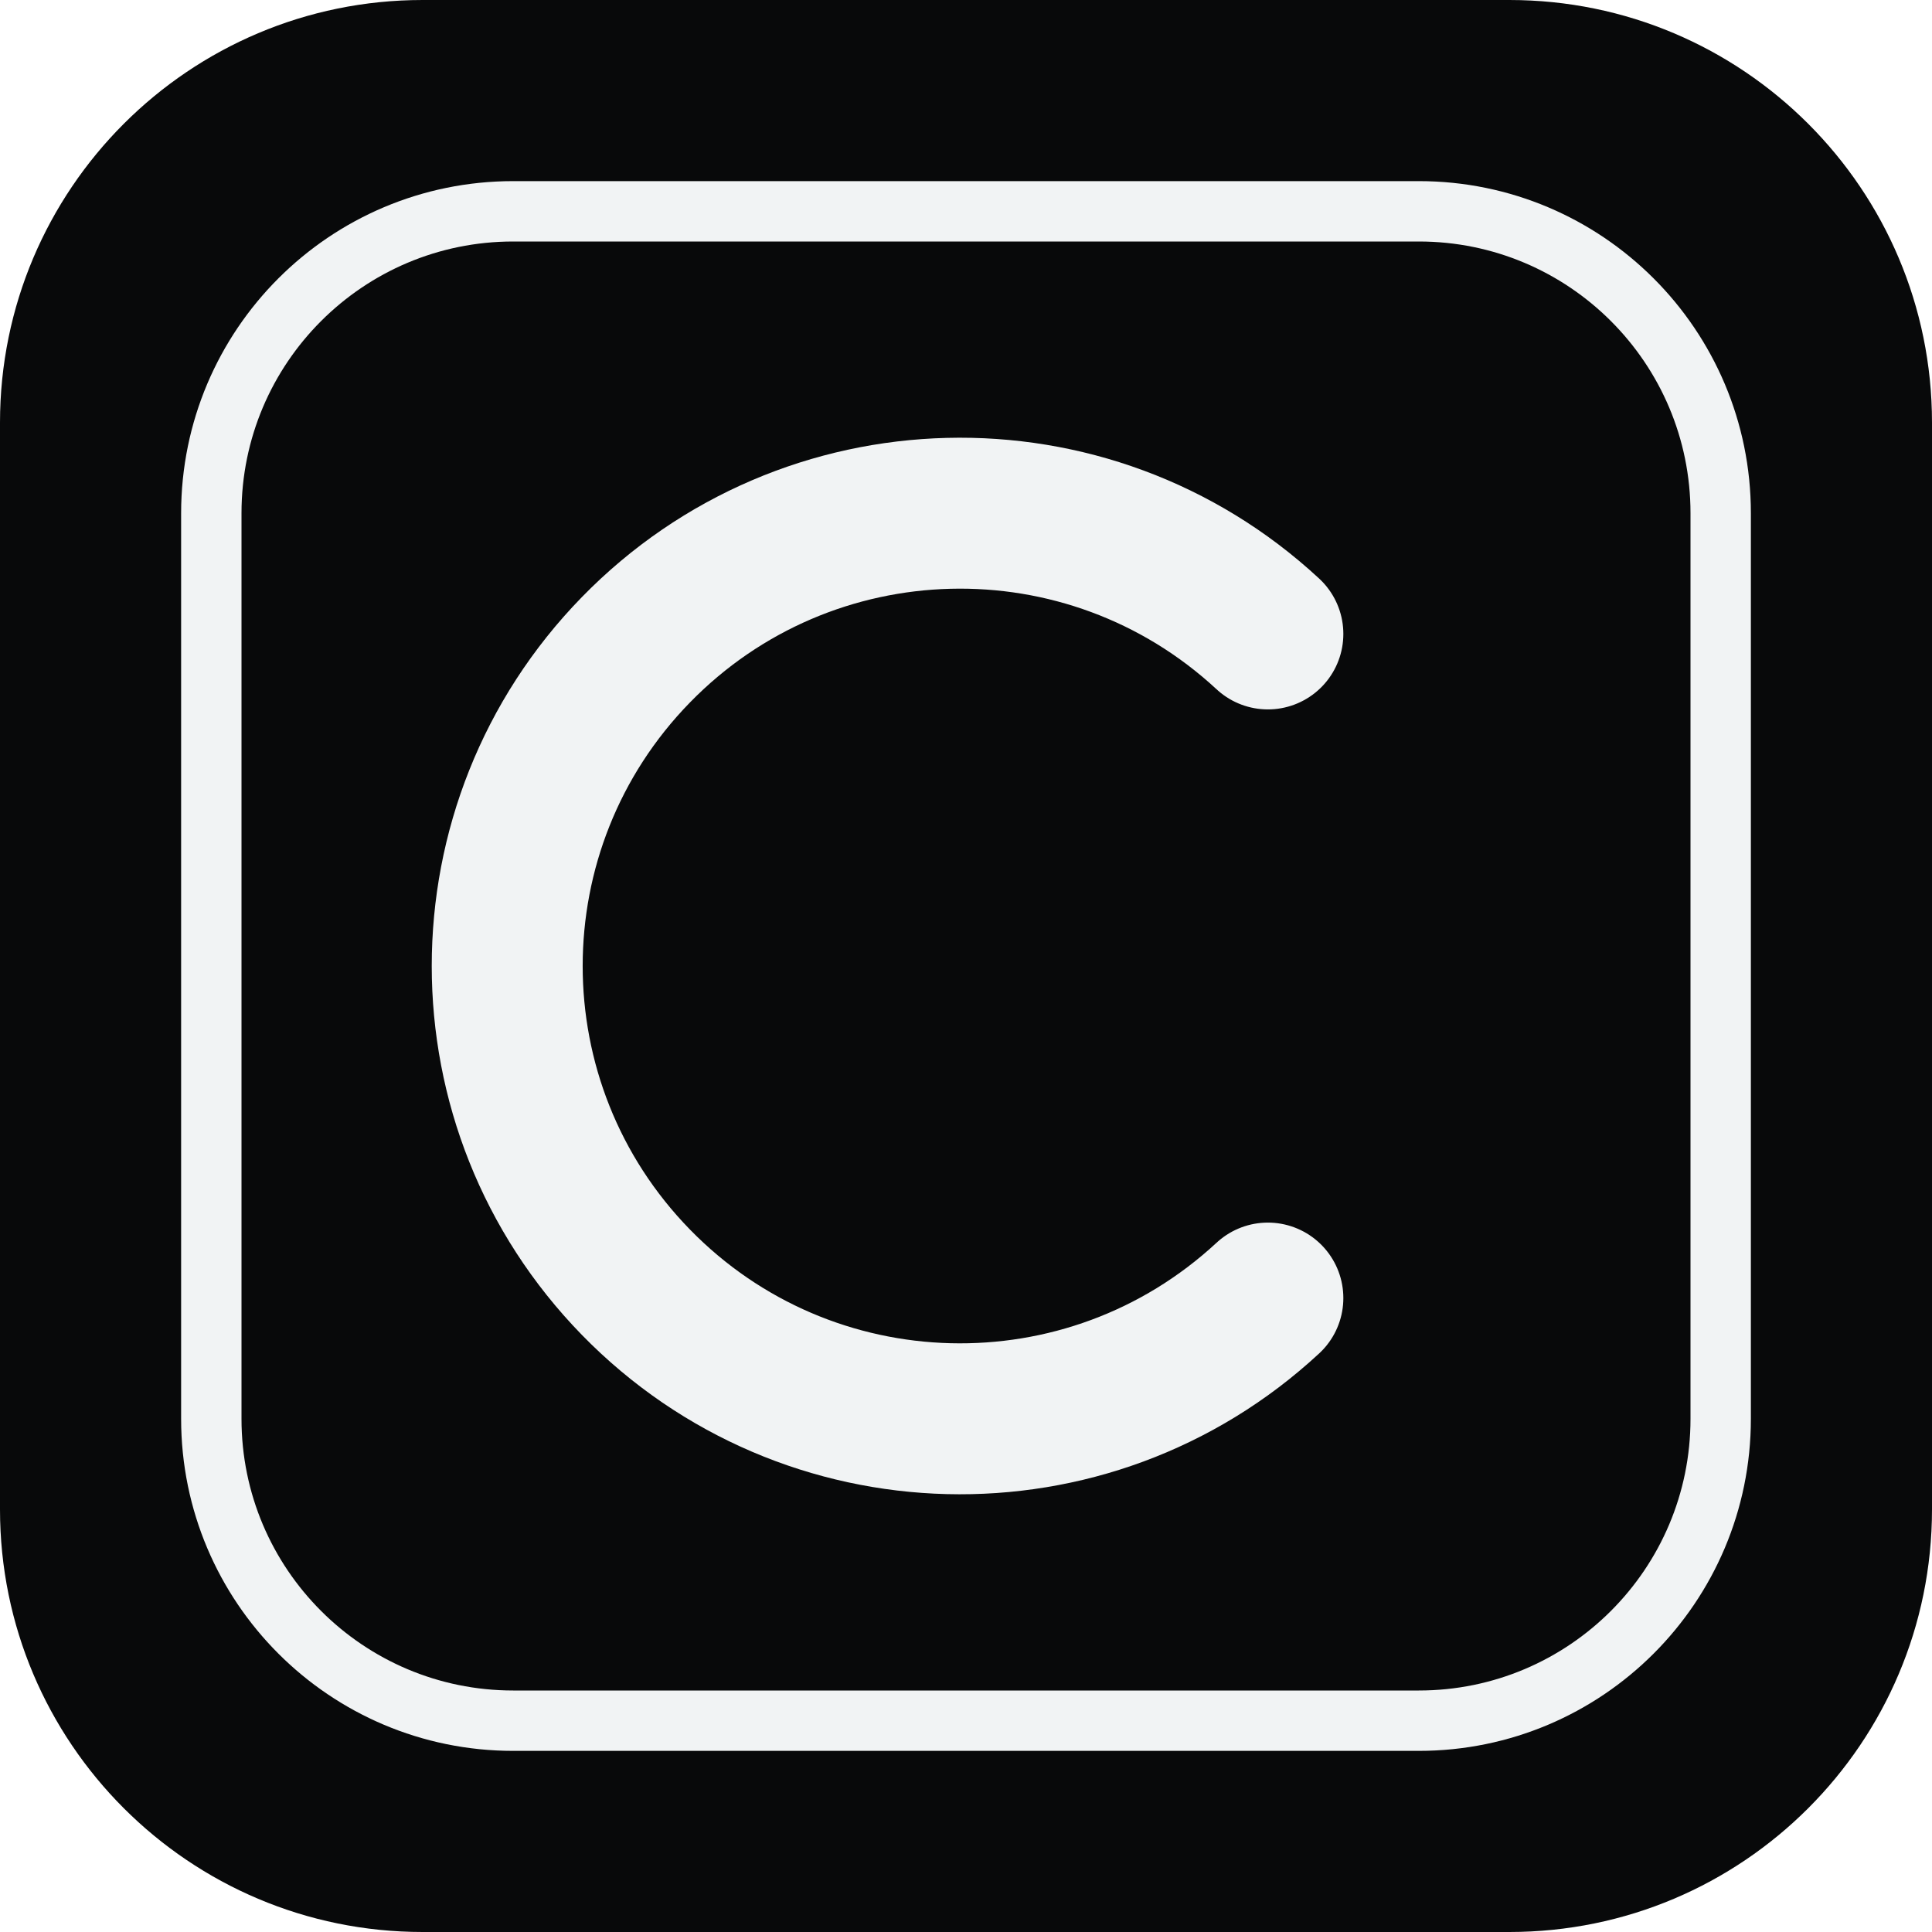
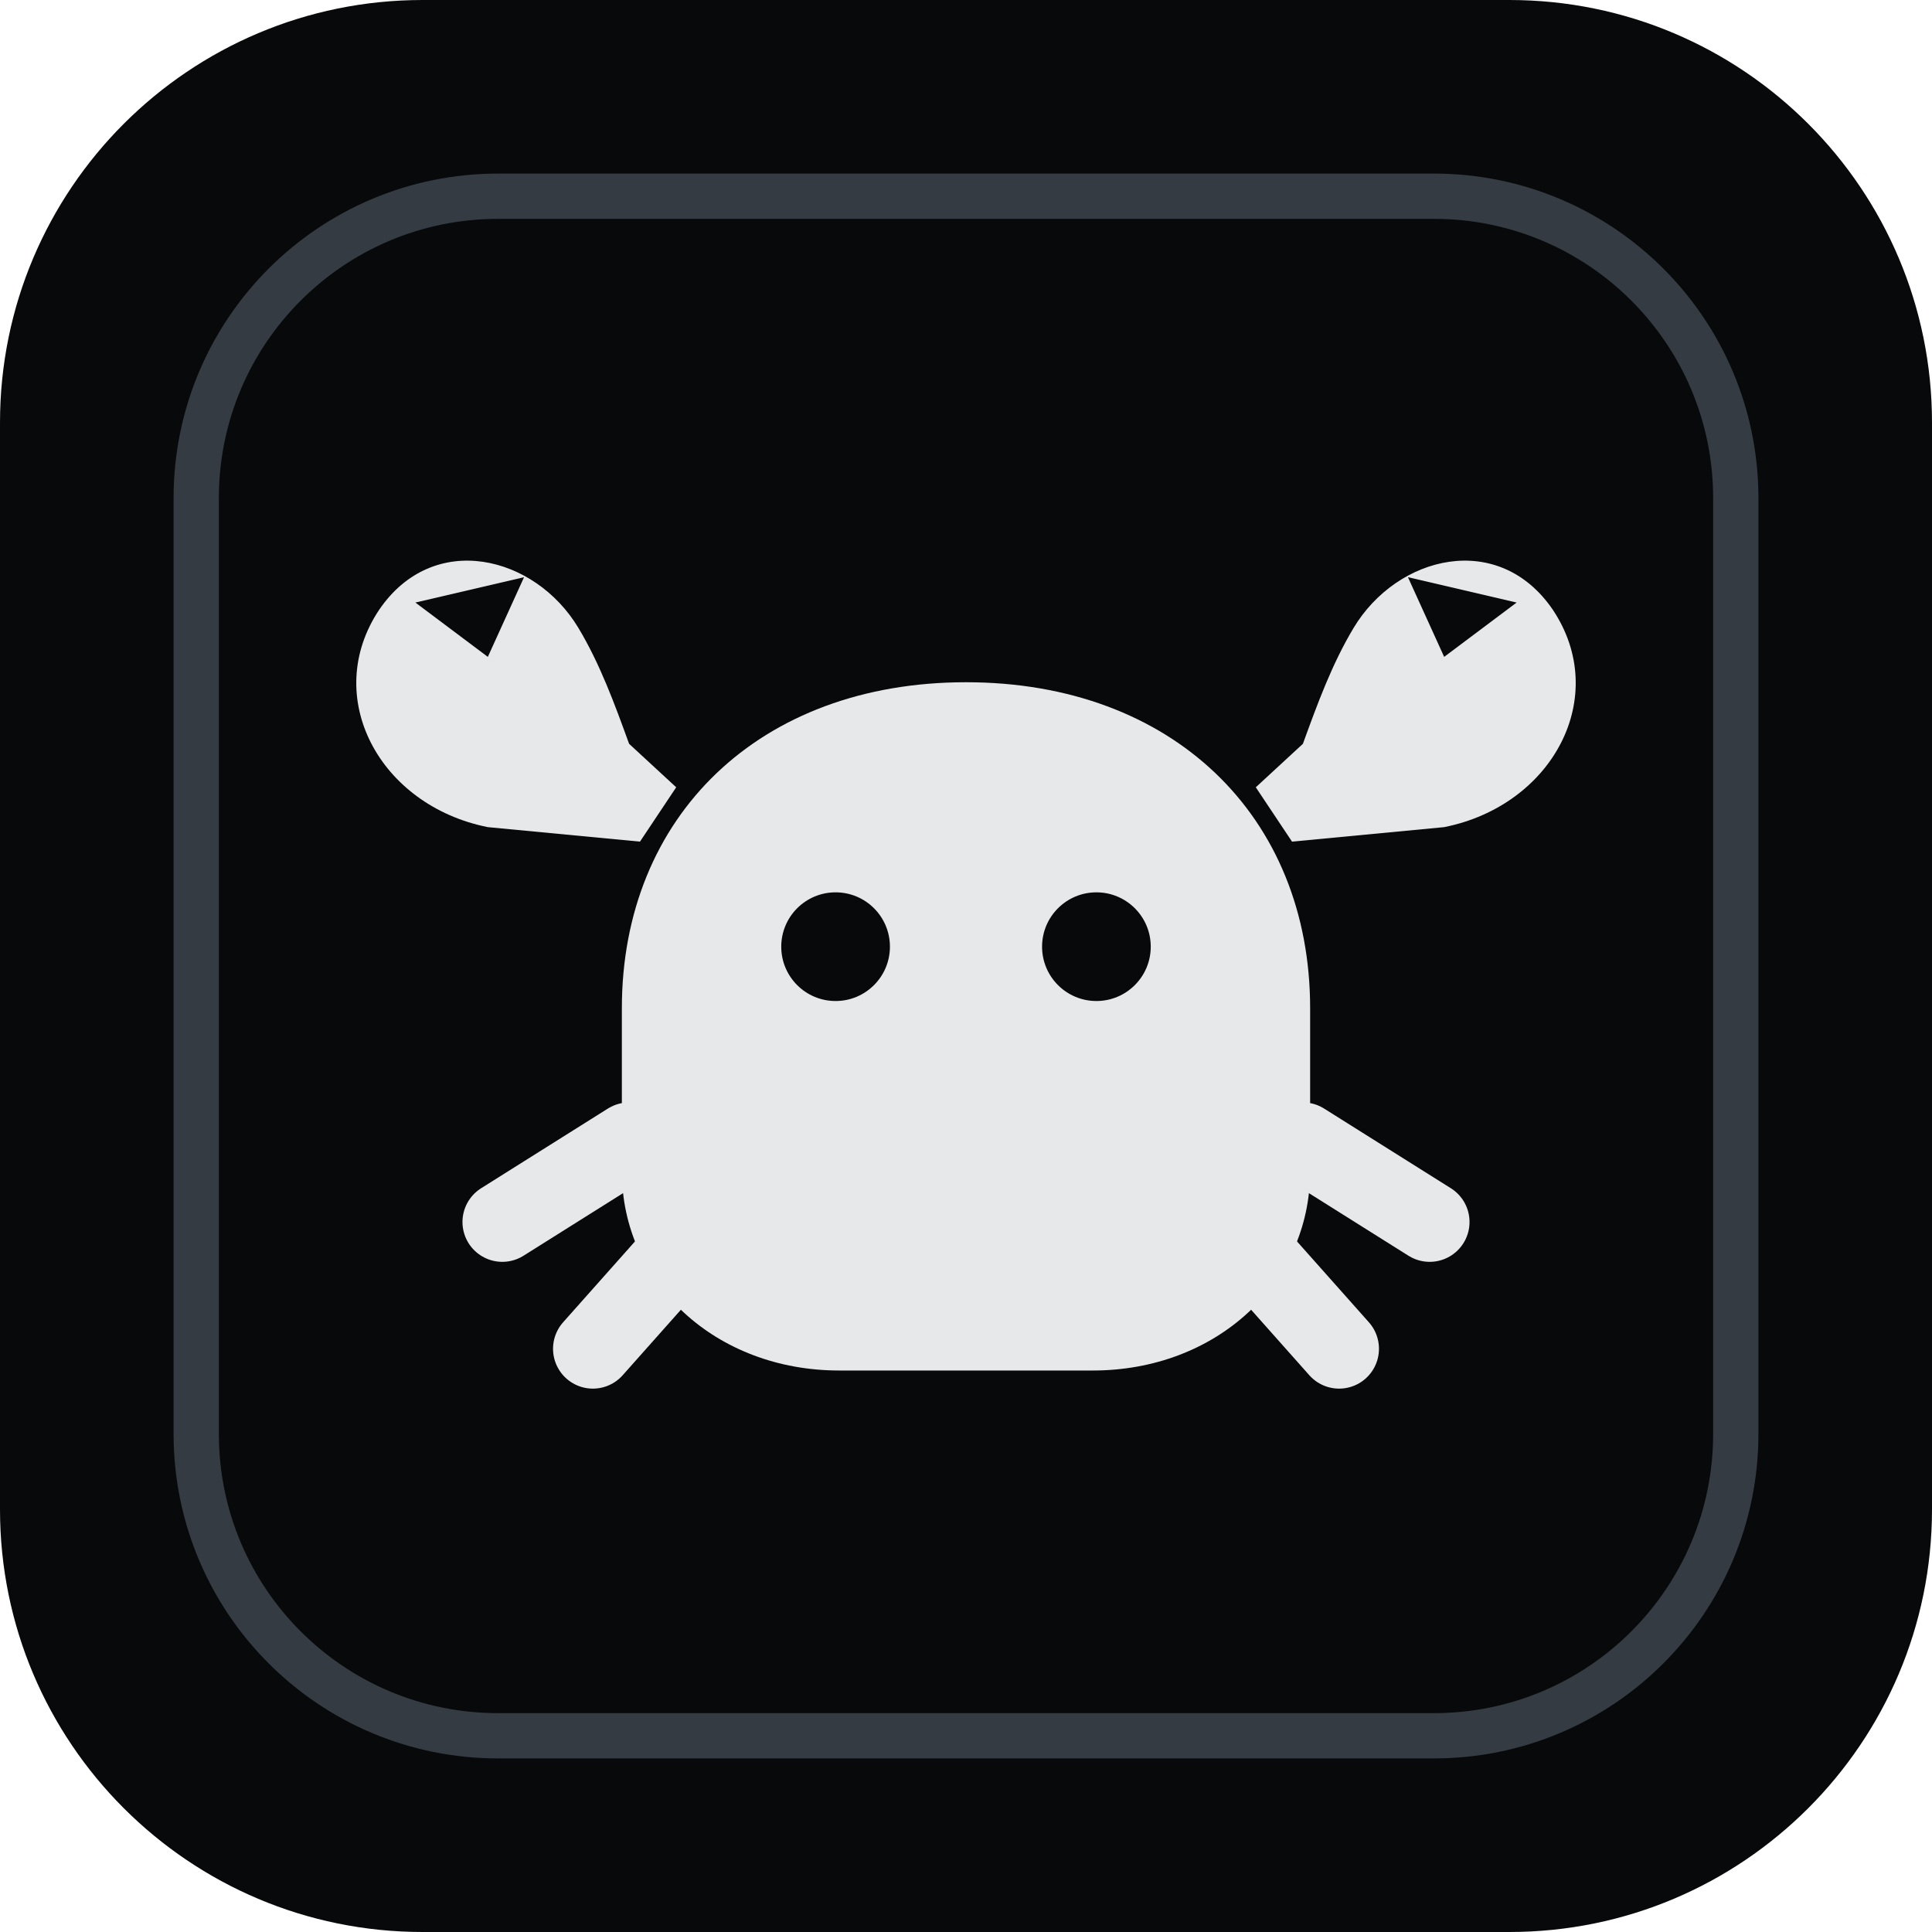
<svg xmlns="http://www.w3.org/2000/svg" viewBox="0 0 64 64">
  <rect width="64" height="64" rx="14" fill="#08090a" />
-   <rect x="7" y="7" width="50" height="50" rx="10" fill="none" stroke="#f1f3f4" stroke-width="2" />
-   <path d="M42 21a15 15 0 1 0 0 22" fill="none" stroke="#f1f3f4" stroke-width="5" stroke-linecap="round" />
+   <rect x="6.5" y="6.5" width="51" height="51" rx="10" fill="none" stroke="#353b42" stroke-width="1.5" />
+   <g transform="translate(8 7) scale(1.2)" fill="#e6e8ea">
+     <path d="M20 13c5.7 0 9.5 3.7 9.5 9v4.5c0 3.1-2.6 5.5-6 5.5h-7c-3.4 0-6-2.4-6-5.5V22c0-5.3 3.8-9 9.5-9Z" />
+     <path d="M11 17.4 6.8 17C3.8 16.4 2.2 13.4 3.8 11c1.5-2.2 4.3-1.5 5.5.5.6 1 1 2.1 1.4 3.2L12 15.9Z" />
+     <path d="M29 17.4l4.2-.4c3-.6 4.6-3.6 3-6-1.5-2.2-4.3-1.5-5.5.5-.6 1-1 2.1-1.4 3.2L28 15.9Z" />
+   </g>
+   <g transform="translate(8 7) scale(1.2)" fill="#08090a">
+     <path d="m4.8 10.8 2 1.5 1-2.2Z" />
+     <path d="m35.2 10.8-2 1.5-1-2.2Z" />
+   </g>
+   <g transform="translate(8 7) scale(1.2)" fill="none" stroke="#e6e8ea" stroke-width="2.2" stroke-linecap="round">
+     <path d="m10.7 25.7-3.5 2.2M29.3 25.7l3.5 2.2M12.1 28.7l-2.4 2.7M27.9 28.7l2.4 2.7" />
+   </g>
+   <g transform="translate(8 7) scale(1.2)" fill="#08090a">
+     <circle cx="16.4" cy="20.3" r="1.5" />
+     <circle cx="23.6" cy="20.3" r="1.5" />
+   </g>
</svg>
